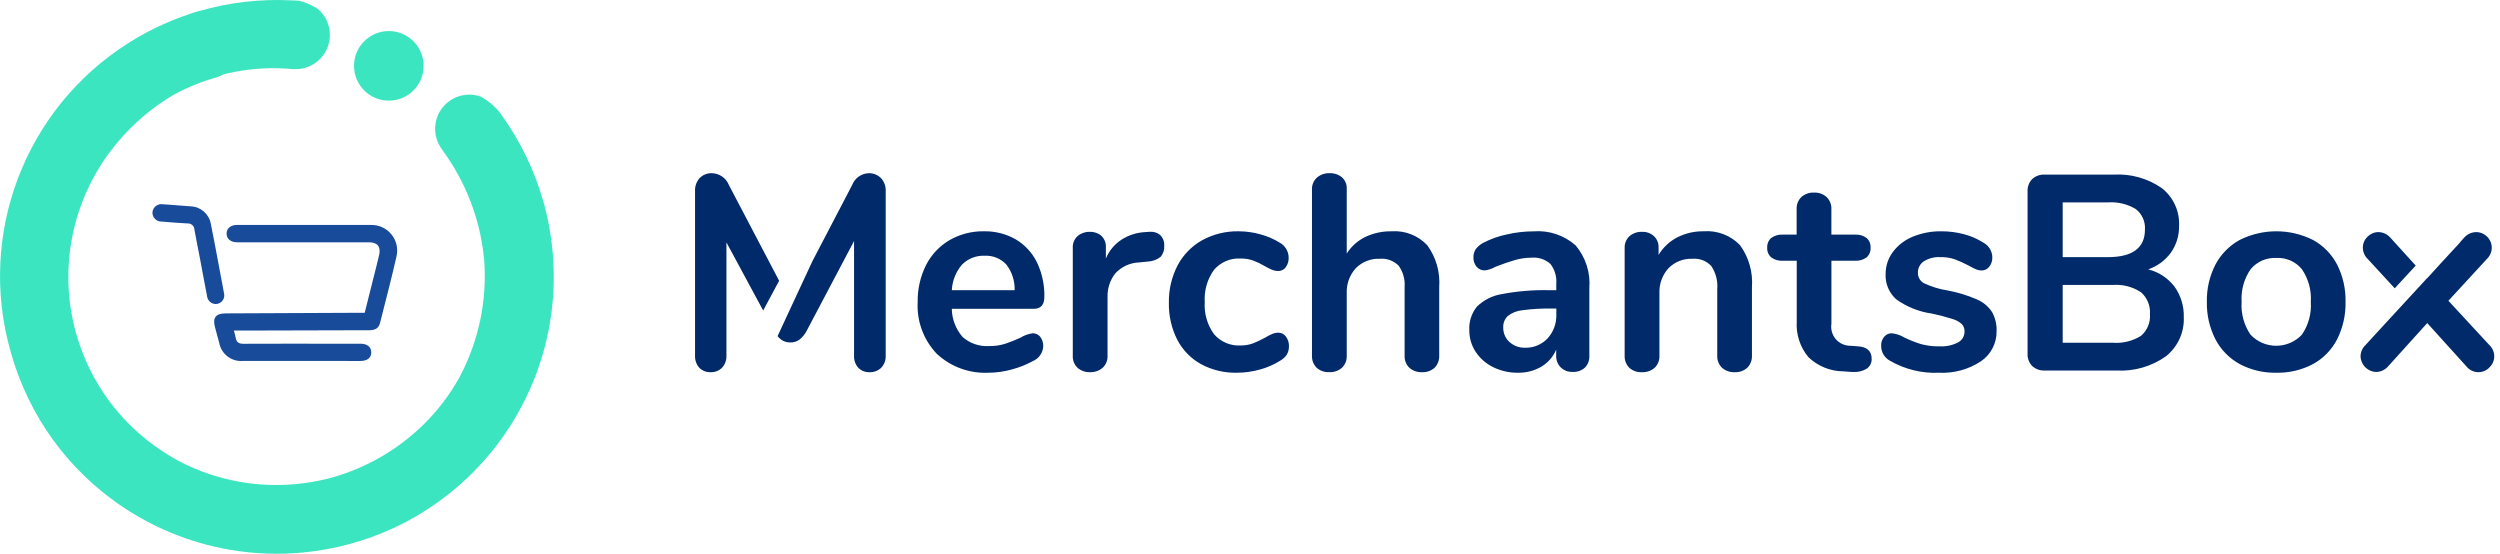
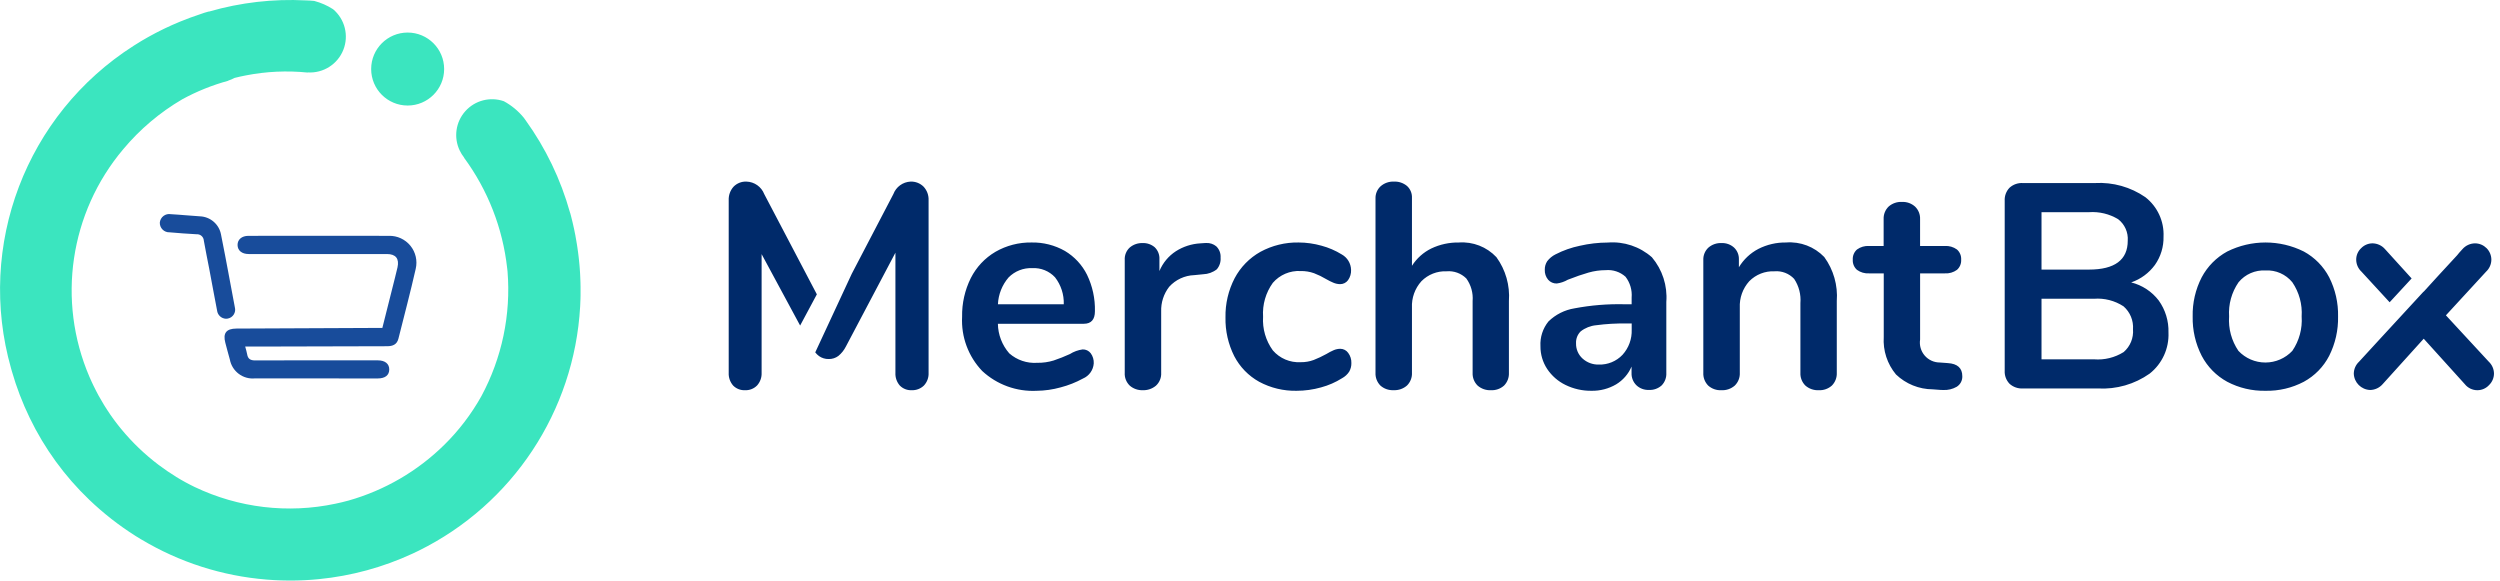
- <svg xmlns="http://www.w3.org/2000/svg" width="216.506" height="47.958" viewBox="0 0 216.506 47.958">
+ <svg xmlns="http://www.w3.org/2000/svg" width="206.506" height="47.958" viewBox="0 0 206.506 47.958">
  <defs>
-     <style>
-       .cls-1 {
-         fill: #3be5bf;
-       }
- 
-       .cls-2 {
-         fill: #184c9b;
-       }
- 
-       .cls-2, .cls-3 {
-         stroke: rgba(0,0,0,0);
-       }
- 
-       .cls-3 {
-         fill: #002a6a;
-       }
-     </style>
+     <style>.a{fill:#3be5bf;}.b{fill:#184c9b;}.b,.c{stroke:rgba(0,0,0,0);}.c{fill:#002a6a;}</style>
  </defs>
-   <g id="Group_7272" data-name="Group 7272" transform="translate(-621 -260)">
-     <g id="Logo" transform="translate(621 260)">
-       <g id="Group_7141" data-name="Group 7141">
-         <path id="Path_2539" data-name="Path 2539" class="cls-1" d="M109.719,57.734a3.014,3.014,0,1,0-3.014-3.014,3.014,3.014,0,0,0,3.014,3.014M124,72.654c0-.108,0-.216-.007-.324q-.006-.206-.015-.412c0-.1-.009-.19-.014-.286q-.012-.213-.028-.426-.011-.143-.023-.287-.018-.2-.039-.4-.017-.162-.036-.325t-.044-.349q-.026-.2-.055-.393-.02-.133-.041-.266-.039-.245-.084-.49-.014-.078-.029-.157l0-.019q-.056-.3-.119-.589l-.006-.028c-.074-.34-.152-.679-.24-1.015q-.033-.127-.068-.253s-.009-.028-.024-.067a24.167,24.167,0,0,0-3.664-7.617l-.154-.212a5.5,5.5,0,0,0-1.644-1.36,2.96,2.96,0,0,0-3.643,4.079,3.01,3.01,0,0,0,.365.581l-.009.008a18.9,18.9,0,0,1,3.561,9.126c.009.085.021.169.029.254A18.575,18.575,0,0,1,115.8,81.758a17.9,17.9,0,0,1-3.051,4,18.44,18.44,0,0,1-7.913,4.606q-.543.149-1.094.263a18.207,18.207,0,0,1-11.609-1.38l-.016-.008q-.173-.084-.345-.172l-.081-.042q-.15-.078-.3-.158l-.1-.056c-.1-.053-.194-.107-.29-.163l-.08-.047c-.106-.062-.212-.124-.317-.188L90.59,88.4q-.742-.454-1.448-.987a18.249,18.249,0,0,1-3.085-2.959l-.009-.01c-.084-.1-.167-.206-.248-.31l-.073-.093c-.059-.076-.117-.153-.175-.23l-.126-.17c-.038-.052-.076-.105-.114-.158-.056-.079-.112-.158-.167-.238l-.066-.1q-.1-.148-.2-.3l-.029-.045q-.111-.172-.219-.346l-.006-.01q-.232-.378-.445-.766l0,0q-.1-.189-.2-.381l-.024-.048q-.086-.168-.169-.337c-.022-.045-.043-.091-.065-.136q-.059-.123-.117-.248-.064-.141-.126-.283l-.045-.1a18.089,18.089,0,0,1,2.79-18.8A18.578,18.578,0,0,1,91.1,57.219a17.59,17.59,0,0,1,3.8-1.531l0-.012a3.06,3.06,0,0,0,.518-.222c.308-.079.619-.146.93-.207a17.445,17.445,0,0,1,5.125-.236l0-.012a2.96,2.96,0,0,0,2.085-5.221A5.4,5.4,0,0,0,102,49.093c-.393-.039-.308-.022-.7-.043a24.185,24.185,0,0,0-7.969.918l-.065.006c-.381.1-.3.09-.67.212-.566.185-1.124.392-1.675.618l-.029.012q-.294.121-.585.25l-.108.048q-.257.115-.511.237l-.156.075q-.237.115-.471.236l-.173.089q-.234.123-.465.251l-.156.086q-.251.141-.5.288l-.1.061q-.289.173-.572.355l-.009.006A23.868,23.868,0,0,0,76.958,79.44c.02.072.04.145.061.216l.008.028a24.02,24.02,0,0,0,1.478,3.86,23.519,23.519,0,0,0,4.91,6.751,24.315,24.315,0,0,0,3.819,2.987l.024.015q.23.145.463.284l.006,0a23.849,23.849,0,0,0,10.33,3.31l.061.005q.248.02.5.034l.16.009q.2.01.4.017l.234.007.341.006.28,0,.309,0,.3-.005.313-.011.28-.012c.119-.006.237-.013.356-.021l.226-.015c.148-.011.3-.024.443-.038l.129-.012a24.036,24.036,0,0,0,7.737-2.108q.256-.119.511-.244a23.993,23.993,0,0,0,13.33-20.15c0-.042,0-.084.006-.125.009-.18.017-.361.022-.541,0-.089,0-.179.006-.268,0-.135,0-.271,0-.406s0-.241,0-.362" transform="translate(-76.046 -49.017)" />
-         <path id="Path_2542" data-name="Path 2542" class="cls-2" d="M7802.915-297.652a1.922,1.922,0,0,1-2.082-1.564c-.132-.457-.248-.918-.372-1.376-.212-.8.08-1.172.917-1.176l11.464-.052h.589c.352-1.4.7-2.761,1.039-4.127.073-.292.146-.584.213-.877.159-.717-.141-1.1-.875-1.1q-4.471-.006-8.941,0c-.3,0-.6,0-.9,0q-.788,0-1.574,0c-.563,0-.913-.288-.922-.738s.341-.765.895-.765c3.869,0,7.737-.01,11.605,0a2.218,2.218,0,0,1,2.216,2.727c-.437,1.931-.946,3.845-1.428,5.766-.122.484-.468.625-.933.625q-4.447,0-8.9.023c-.916,0-1.833,0-2.825,0,.067.26.131.45.163.644.062.39.285.507.664.506,2.426-.011,4.852-.006,7.277-.006.951,0,1.9,0,2.854,0,.6,0,.95.29.942.763s-.346.732-.96.732Q7807.98-297.652,7802.915-297.652Zm-3.136-5.608c-.377-1.912-.275-1.524-.646-3.436-.151-.777-.309-1.553-.448-2.332a.558.558,0,0,0-.6-.53c-.743-.033-1.486-.1-2.229-.16a.778.778,0,0,1-.807-.809.779.779,0,0,1,.913-.689c.411.021.821.058,1.232.089.4.03.791.052,1.186.089a1.841,1.841,0,0,1,1.727,1.514c.551,2.764.611,3.232,1.14,6a.747.747,0,0,1-.587.932.749.749,0,0,1-.144.014A.771.771,0,0,1,7799.779-303.26Z" transform="translate(-7781.848 328.908)" />
-       </g>
-       <path id="Path_3290" data-name="Path 3290" class="cls-3" d="M136.944,17.28a6.5,6.5,0,0,1-3.165-.746,5.182,5.182,0,0,1-2.106-2.142,6.816,6.816,0,0,1-.746-3.249,6.744,6.744,0,0,1,.746-3.237,5.208,5.208,0,0,1,2.106-2.13,7.09,7.09,0,0,1,6.33,0,5.126,5.126,0,0,1,2.094,2.13,6.838,6.838,0,0,1,.734,3.237,6.912,6.912,0,0,1-.734,3.249,5.1,5.1,0,0,1-2.094,2.142A6.507,6.507,0,0,1,136.944,17.28Zm0-9.94a2.7,2.7,0,0,0-2.227.975,4.459,4.459,0,0,0-.781,2.828,4.491,4.491,0,0,0,.77,2.839,3.054,3.054,0,0,0,4.452,0,4.486,4.486,0,0,0,.771-2.839,4.5,4.5,0,0,0-.771-2.828A2.666,2.666,0,0,0,136.944,7.34Zm-29.218,9.94a7.779,7.779,0,0,1-4.236-1.035,1.441,1.441,0,0,1-.77-1.3,1.15,1.15,0,0,1,.264-.782.836.836,0,0,1,.65-.3,2.666,2.666,0,0,1,1.131.385,10.567,10.567,0,0,0,1.408.554,5.779,5.779,0,0,0,1.625.192,3.1,3.1,0,0,0,1.576-.337,1.046,1.046,0,0,0,.566-.938.907.907,0,0,0-.228-.65,2.1,2.1,0,0,0-.818-.446,17.6,17.6,0,0,0-1.794-.469,6.934,6.934,0,0,1-3.068-1.227,2.744,2.744,0,0,1-.926-2.19,3.175,3.175,0,0,1,.626-1.914A4.073,4.073,0,0,1,105.452,5.5a6.3,6.3,0,0,1,2.491-.469,7.524,7.524,0,0,1,1.949.252,5.948,5.948,0,0,1,1.685.734,1.458,1.458,0,0,1,.77,1.275,1.241,1.241,0,0,1-.265.806.81.81,0,0,1-.65.325,1.309,1.309,0,0,1-.517-.108c-.167-.072-.382-.182-.637-.325a10.266,10.266,0,0,0-1.2-.542,3.775,3.775,0,0,0-1.251-.181,2.435,2.435,0,0,0-1.408.362,1.146,1.146,0,0,0-.517.986,1,1,0,0,0,.53.915,7.6,7.6,0,0,0,2.045.626,11.692,11.692,0,0,1,2.527.771,2.971,2.971,0,0,1,1.312,1.083,3.153,3.153,0,0,1,.4,1.66,3.1,3.1,0,0,1-1.36,2.623A6.062,6.062,0,0,1,107.726,17.28Zm-36.462,0a4.729,4.729,0,0,1-2.142-.482,3.823,3.823,0,0,1-1.516-1.323,3.36,3.36,0,0,1-.554-1.878,2.983,2.983,0,0,1,.662-2.045,3.989,3.989,0,0,1,2.154-1.083,19.667,19.667,0,0,1,4.116-.337h.6V9.579a2.479,2.479,0,0,0-.506-1.721,2.163,2.163,0,0,0-1.637-.542,5.214,5.214,0,0,0-1.42.2c-.486.138-1.061.336-1.709.59a2.423,2.423,0,0,1-.915.312.908.908,0,0,1-.71-.312,1.2,1.2,0,0,1-.277-.819,1.238,1.238,0,0,1,.2-.71,1.955,1.955,0,0,1,.686-.566A7.853,7.853,0,0,1,70.313,5.3a10.416,10.416,0,0,1,2.3-.265,4.921,4.921,0,0,1,3.646,1.216A5.107,5.107,0,0,1,77.449,9.94v5.873a1.365,1.365,0,0,1-.385,1.023A1.465,1.465,0,0,1,76,17.209a1.413,1.413,0,0,1-1.023-.386,1.349,1.349,0,0,1-.4-1.011v-.53A3.157,3.157,0,0,1,73.3,16.751,3.886,3.886,0,0,1,71.264,17.28Zm2.888-5.559a16.74,16.74,0,0,0-2.5.144,2.448,2.448,0,0,0-1.275.506,1.292,1.292,0,0,0-.385.986,1.641,1.641,0,0,0,.542,1.264,1.917,1.917,0,0,0,1.335.493,2.583,2.583,0,0,0,1.962-.806,2.93,2.93,0,0,0,.758-2.081v-.506ZM46.907,17.28a6.262,6.262,0,0,1-3.092-.746,5.112,5.112,0,0,1-2.058-2.119,6.8,6.8,0,0,1-.722-3.2,6.752,6.752,0,0,1,.758-3.237A5.386,5.386,0,0,1,43.923,5.8a6.365,6.365,0,0,1,3.153-.77,7.042,7.042,0,0,1,1.889.265,6.257,6.257,0,0,1,1.673.721,1.5,1.5,0,0,1,.771,1.275,1.36,1.36,0,0,1-.253.855.8.8,0,0,1-.661.325,1.437,1.437,0,0,1-.554-.121,4.779,4.779,0,0,1-.577-.288,6.476,6.476,0,0,0-1.011-.493,3.142,3.142,0,0,0-1.107-.181,2.826,2.826,0,0,0-2.3.975,4.315,4.315,0,0,0-.806,2.8,4.274,4.274,0,0,0,.806,2.78,2.826,2.826,0,0,0,2.3.975,2.965,2.965,0,0,0,1.071-.181,8.9,8.9,0,0,0,1.047-.493,4.777,4.777,0,0,1,.626-.325,1.414,1.414,0,0,1,.53-.108.8.8,0,0,1,.65.337,1.327,1.327,0,0,1,.264.842,1.367,1.367,0,0,1-.18.71,1.641,1.641,0,0,1-.59.542A6.322,6.322,0,0,1,48.929,17,7.483,7.483,0,0,1,46.907,17.28Zm-21.468,0a6.161,6.161,0,0,1-4.5-1.636,6.029,6.029,0,0,1-1.66-4.477A6.9,6.9,0,0,1,20,7.966,5.275,5.275,0,0,1,22.034,5.8a5.785,5.785,0,0,1,2.972-.77,5.357,5.357,0,0,1,2.768.7A4.75,4.75,0,0,1,29.6,7.7a6.576,6.576,0,0,1,.65,3.009c0,.687-.308,1.035-.915,1.035h-7.1a3.8,3.8,0,0,0,.939,2.443,3.171,3.171,0,0,0,2.31.782,4.4,4.4,0,0,0,1.36-.192,13.592,13.592,0,0,0,1.336-.53,2.663,2.663,0,0,1,1.059-.385.813.813,0,0,1,.661.313,1.3,1.3,0,0,1,.253.842,1.466,1.466,0,0,1-.891,1.251A8.057,8.057,0,0,1,27.412,17,7.67,7.67,0,0,1,25.439,17.28ZM25.078,7.148a2.593,2.593,0,0,0-1.961.77,3.66,3.66,0,0,0-.879,2.214h5.439a3.444,3.444,0,0,0-.722-2.226A2.389,2.389,0,0,0,25.078,7.148ZM154.441,17.232a1.325,1.325,0,0,1-1.035-.5l-3.394-3.755-3.393,3.755a1.4,1.4,0,0,1-1.035.482,1.4,1.4,0,0,1-1.348-1.348,1.366,1.366,0,0,1,.433-.987l1.581-1.722L150,9.088l.008.009,1.21-1.328,1.553-1.682.181-.221.257-.283a1.4,1.4,0,0,1,1.035-.482A1.357,1.357,0,0,1,155.6,6.45a1.368,1.368,0,0,1-.433.987l-3.322,3.61,3.538,3.826a1.369,1.369,0,0,1,.433.987,1.335,1.335,0,0,1-.41.951A1.3,1.3,0,0,1,154.441,17.232Zm-64.4,0a1.556,1.556,0,0,1-1.107-.385,1.39,1.39,0,0,1-.409-1.059V10.036a3.138,3.138,0,0,0-.517-2,2,2,0,0,0-1.625-.626,2.757,2.757,0,0,0-2.082.818,3.052,3.052,0,0,0-.782,2.19v5.367a1.388,1.388,0,0,1-.409,1.059A1.554,1.554,0,0,1,82,17.232a1.514,1.514,0,0,1-1.095-.385,1.411,1.411,0,0,1-.4-1.059V6.474a1.33,1.33,0,0,1,.409-1.011,1.556,1.556,0,0,1,1.107-.385,1.443,1.443,0,0,1,1.023.372,1.282,1.282,0,0,1,.4.975v.65a4.089,4.089,0,0,1,1.612-1.516,4.887,4.887,0,0,1,2.287-.529,3.95,3.95,0,0,1,3.152,1.2,5.481,5.481,0,0,1,1.035,3.634v5.921a1.414,1.414,0,0,1-.4,1.059A1.512,1.512,0,0,1,90.036,17.232Zm-27.076,0a1.556,1.556,0,0,1-1.107-.385,1.39,1.39,0,0,1-.409-1.059V9.867A2.8,2.8,0,0,0,60.927,8a2.06,2.06,0,0,0-1.625-.59,2.757,2.757,0,0,0-2.082.818,3.052,3.052,0,0,0-.782,2.19v5.367a1.388,1.388,0,0,1-.409,1.059,1.554,1.554,0,0,1-1.107.385,1.514,1.514,0,0,1-1.095-.385,1.411,1.411,0,0,1-.4-1.059V1.4A1.311,1.311,0,0,1,53.851.385,1.564,1.564,0,0,1,54.946,0a1.583,1.583,0,0,1,1.083.361,1.253,1.253,0,0,1,.409.987V6.956a3.956,3.956,0,0,1,1.6-1.432,5.094,5.094,0,0,1,2.274-.493,3.878,3.878,0,0,1,3.1,1.209,5.486,5.486,0,0,1,1.035,3.628v5.921a1.414,1.414,0,0,1-.4,1.059A1.512,1.512,0,0,1,62.96,17.232Zm-28.76,0a1.565,1.565,0,0,1-1.071-.372,1.362,1.362,0,0,1-.421-1.071V6.474a1.293,1.293,0,0,1,.421-1.035,1.563,1.563,0,0,1,1.047-.361,1.454,1.454,0,0,1,1.011.348,1.284,1.284,0,0,1,.386,1v.963a3.586,3.586,0,0,1,1.36-1.637,4.193,4.193,0,0,1,2.009-.65l.337-.023c.059,0,.114-.007.163-.007a1.217,1.217,0,0,1,.823.271,1.184,1.184,0,0,1,.361.939,1.321,1.321,0,0,1-.312.963,1.931,1.931,0,0,1-1.131.409l-.722.072a2.936,2.936,0,0,0-2.082.963,3.163,3.163,0,0,0-.661,2.045v5.054a1.342,1.342,0,0,1-.433,1.071A1.608,1.608,0,0,1,34.2,17.232Zm-19.086,0a1.293,1.293,0,0,1-.986-.385,1.493,1.493,0,0,1-.362-1.059V5.873l-4.091,7.75a2.4,2.4,0,0,1-.626.782,1.292,1.292,0,0,1-.794.252,1.334,1.334,0,0,1-.795-.241,1.613,1.613,0,0,1-.317-.308l3.017-6.493L13.6,1.035A1.6,1.6,0,0,1,15.018,0,1.449,1.449,0,0,1,16.1.422,1.545,1.545,0,0,1,16.51,1.54V15.788a1.434,1.434,0,0,1-.386,1.059A1.372,1.372,0,0,1,15.114,17.232Zm-13.766,0a1.294,1.294,0,0,1-.987-.385A1.493,1.493,0,0,1,0,15.788V1.54A1.571,1.571,0,0,1,.4.422,1.405,1.405,0,0,1,1.468,0,1.625,1.625,0,0,1,2.936,1.035L7.281,9.313,5.9,11.891l-3.182-5.9v9.8a1.473,1.473,0,0,1-.372,1.047A1.311,1.311,0,0,1,1.348,17.232Zm98.978-.017c-.069,0-.146,0-.229-.007l-.65-.048a4.426,4.426,0,0,1-3.032-1.228,4.4,4.4,0,0,1-1.011-3.1V7.581H94.2a1.535,1.535,0,0,1-1-.289,1.035,1.035,0,0,1-.349-.842,1.035,1.035,0,0,1,.349-.842,1.535,1.535,0,0,1,1-.289h1.2V3.1a1.363,1.363,0,0,1,.41-1.036,1.552,1.552,0,0,1,1.106-.385A1.519,1.519,0,0,1,98,2.069a1.363,1.363,0,0,1,.41,1.036V5.319h2.045a1.535,1.535,0,0,1,1,.289,1.035,1.035,0,0,1,.349.842,1.035,1.035,0,0,1-.349.842,1.535,1.535,0,0,1-1,.289H98.412v5.463a1.648,1.648,0,0,0,1.636,1.9l.65.048c.8.048,1.2.413,1.2,1.083a.979.979,0,0,1-.469.878A2.04,2.04,0,0,1,100.326,17.215Zm22.78-.127H116.9A1.514,1.514,0,0,1,115.8,16.7a1.444,1.444,0,0,1-.4-1.083V1.589a1.444,1.444,0,0,1,.4-1.083A1.514,1.514,0,0,1,116.9.12h5.969a6.648,6.648,0,0,1,4.151,1.168,3.91,3.91,0,0,1,1.5,3.261,3.9,3.9,0,0,1-.711,2.334,4.073,4.073,0,0,1-1.961,1.445,4.12,4.12,0,0,1,2.274,1.492,4.325,4.325,0,0,1,.806,2.647,4.1,4.1,0,0,1-1.553,3.394A6.746,6.746,0,0,1,123.105,17.088Zm-4.67-7.413v5.006h4.332a4.019,4.019,0,0,0,2.455-.6,2.244,2.244,0,0,0,.77-1.877,2.3,2.3,0,0,0-.782-1.9,3.914,3.914,0,0,0-2.443-.626Zm0-7.148V7.268h3.923c2.124,0,3.2-.8,3.2-2.383a2.064,2.064,0,0,0-.794-1.78,4.11,4.11,0,0,0-2.407-.578Zm28.758,7.444h0l-2.331-2.533a1.366,1.366,0,0,1-.433-.987,1.285,1.285,0,0,1,.409-.951,1.314,1.314,0,0,1,.939-.4,1.4,1.4,0,0,1,1.035.482L149.013,8,147.194,9.97Z" transform="translate(60.193 15)" />
-     </g>
-   </g>
+   <path class="a" d="M109.719,57.734a3.014,3.014,0,1,0-3.014-3.014,3.014,3.014,0,0,0,3.014,3.014M124,72.654c0-.108,0-.216-.007-.324q-.006-.206-.015-.412c0-.1-.009-.19-.014-.286q-.012-.213-.028-.426-.011-.143-.023-.287-.018-.2-.039-.4-.017-.162-.036-.325t-.044-.349q-.026-.2-.055-.393-.02-.133-.041-.266-.039-.245-.084-.49-.014-.078-.029-.157l0-.019q-.056-.3-.119-.589l-.006-.028c-.074-.34-.152-.679-.24-1.015q-.033-.127-.068-.253s-.009-.028-.024-.067a24.167,24.167,0,0,0-3.664-7.617l-.154-.212a5.5,5.5,0,0,0-1.644-1.36,2.96,2.96,0,0,0-3.643,4.079,3.01,3.01,0,0,0,.365.581l-.009.008a18.9,18.9,0,0,1,3.561,9.126c.009.085.021.169.029.254A18.575,18.575,0,0,1,115.8,81.758a17.9,17.9,0,0,1-3.051,4,18.44,18.44,0,0,1-7.913,4.606q-.543.149-1.094.263a18.207,18.207,0,0,1-11.609-1.38l-.016-.008q-.173-.084-.345-.172l-.081-.042q-.15-.078-.3-.158l-.1-.056c-.1-.053-.194-.107-.29-.163l-.08-.047c-.106-.062-.212-.124-.317-.188L90.59,88.4q-.742-.454-1.448-.987a18.249,18.249,0,0,1-3.085-2.959l-.009-.01c-.084-.1-.167-.206-.248-.31l-.073-.093c-.059-.076-.117-.153-.175-.23l-.126-.17c-.038-.052-.076-.105-.114-.158-.056-.079-.112-.158-.167-.238l-.066-.1q-.1-.148-.2-.3l-.029-.045q-.111-.172-.219-.346l-.006-.01q-.232-.378-.445-.766l0,0q-.1-.189-.2-.381l-.024-.048q-.086-.168-.169-.337c-.022-.045-.043-.091-.065-.136q-.059-.123-.117-.248-.064-.141-.126-.283l-.045-.1a18.089,18.089,0,0,1,2.79-18.8A18.578,18.578,0,0,1,91.1,57.219a17.59,17.59,0,0,1,3.8-1.531l0-.012a3.06,3.06,0,0,0,.518-.222c.308-.079.619-.146.93-.207a17.445,17.445,0,0,1,5.125-.236l0-.012a2.96,2.96,0,0,0,2.085-5.221A5.4,5.4,0,0,0,102,49.093c-.393-.039-.308-.022-.7-.043a24.185,24.185,0,0,0-7.969.918l-.065.006c-.381.1-.3.09-.67.212-.566.185-1.124.392-1.675.618l-.029.012q-.294.121-.585.25l-.108.048q-.257.115-.511.237l-.156.075q-.237.115-.471.236l-.173.089q-.234.123-.465.251l-.156.086q-.251.141-.5.288l-.1.061q-.289.173-.572.355l-.009.006A23.868,23.868,0,0,0,76.958,79.44c.02.072.04.145.061.216l.008.028a24.02,24.02,0,0,0,1.478,3.86,23.519,23.519,0,0,0,4.91,6.751,24.315,24.315,0,0,0,3.819,2.987l.024.015q.23.145.463.284l.006,0a23.849,23.849,0,0,0,10.33,3.31l.061.005q.248.02.5.034l.16.009q.2.01.4.017l.234.007.341.006.28,0,.309,0,.3-.005.313-.011.28-.012c.119-.006.237-.013.356-.021l.226-.015c.148-.011.3-.024.443-.038l.129-.012a24.036,24.036,0,0,0,7.737-2.108q.256-.119.511-.244a23.993,23.993,0,0,0,13.33-20.15c0-.042,0-.084.006-.125.009-.18.017-.361.022-.541,0-.089,0-.179.006-.268,0-.135,0-.271,0-.406s0-.241,0-.362" transform="translate(-76.046 -49.017)" />
+   <path class="b" d="M7802.915-297.652a1.922,1.922,0,0,1-2.082-1.564c-.132-.457-.248-.918-.372-1.376-.212-.8.08-1.172.917-1.176l11.464-.052h.589c.352-1.4.7-2.761,1.039-4.127.073-.292.146-.584.213-.877.159-.717-.141-1.1-.875-1.1q-4.471-.006-8.941,0c-.3,0-.6,0-.9,0q-.788,0-1.574,0c-.563,0-.913-.288-.922-.738s.341-.765.895-.765c3.869,0,7.737-.01,11.605,0a2.218,2.218,0,0,1,2.216,2.727c-.437,1.931-.946,3.845-1.428,5.766-.122.484-.468.625-.933.625q-4.447,0-8.9.023c-.916,0-1.833,0-2.825,0,.067.26.131.45.163.644.062.39.285.507.664.506,2.426-.011,4.852-.006,7.277-.006.951,0,1.9,0,2.854,0,.6,0,.95.29.942.763s-.346.732-.96.732Q7807.98-297.652,7802.915-297.652Zm-3.136-5.608c-.377-1.912-.275-1.524-.646-3.436-.151-.777-.309-1.553-.448-2.332a.558.558,0,0,0-.6-.53c-.743-.033-1.486-.1-2.229-.16a.778.778,0,0,1-.807-.809.779.779,0,0,1,.913-.689c.411.021.821.058,1.232.089.4.03.791.052,1.186.089a1.841,1.841,0,0,1,1.727,1.514c.551,2.764.611,3.232,1.14,6a.747.747,0,0,1-.587.932.749.749,0,0,1-.144.014A.771.771,0,0,1,7799.779-303.26Z" transform="translate(-7781.848 328.908)" />
+   <path class="c" d="M126.944,17.28a6.5,6.5,0,0,1-3.165-.746,5.182,5.182,0,0,1-2.106-2.142,6.816,6.816,0,0,1-.746-3.249,6.744,6.744,0,0,1,.746-3.237,5.208,5.208,0,0,1,2.106-2.13,7.09,7.09,0,0,1,6.33,0,5.126,5.126,0,0,1,2.094,2.13,6.838,6.838,0,0,1,.734,3.237,6.912,6.912,0,0,1-.734,3.249,5.1,5.1,0,0,1-2.094,2.142A6.507,6.507,0,0,1,126.944,17.28Zm0-9.94a2.7,2.7,0,0,0-2.227.975,4.459,4.459,0,0,0-.781,2.828,4.491,4.491,0,0,0,.77,2.839,3.054,3.054,0,0,0,4.452,0,4.486,4.486,0,0,0,.771-2.839,4.5,4.5,0,0,0-.771-2.828A2.666,2.666,0,0,0,126.944,7.34Zm-55.68,9.94a4.729,4.729,0,0,1-2.142-.482,3.823,3.823,0,0,1-1.516-1.323,3.36,3.36,0,0,1-.554-1.878,2.983,2.983,0,0,1,.662-2.045,3.989,3.989,0,0,1,2.154-1.083,19.667,19.667,0,0,1,4.116-.337h.6V9.579a2.479,2.479,0,0,0-.506-1.721,2.163,2.163,0,0,0-1.637-.542,5.214,5.214,0,0,0-1.42.2c-.486.138-1.061.336-1.709.59a2.423,2.423,0,0,1-.915.312.908.908,0,0,1-.71-.312,1.2,1.2,0,0,1-.277-.819,1.238,1.238,0,0,1,.2-.71,1.955,1.955,0,0,1,.686-.566A7.853,7.853,0,0,1,70.313,5.3a10.416,10.416,0,0,1,2.3-.265,4.921,4.921,0,0,1,3.646,1.216A5.107,5.107,0,0,1,77.449,9.94v5.873a1.365,1.365,0,0,1-.385,1.023A1.465,1.465,0,0,1,76,17.209a1.413,1.413,0,0,1-1.023-.386,1.349,1.349,0,0,1-.4-1.011v-.53A3.157,3.157,0,0,1,73.3,16.751,3.886,3.886,0,0,1,71.264,17.28Zm2.888-5.559a16.74,16.74,0,0,0-2.5.144,2.448,2.448,0,0,0-1.275.506,1.292,1.292,0,0,0-.385.986,1.641,1.641,0,0,0,.542,1.264,1.917,1.917,0,0,0,1.335.493,2.583,2.583,0,0,0,1.962-.806,2.93,2.93,0,0,0,.758-2.081v-.506ZM46.907,17.28a6.262,6.262,0,0,1-3.092-.746,5.112,5.112,0,0,1-2.058-2.119,6.8,6.8,0,0,1-.722-3.2,6.752,6.752,0,0,1,.758-3.237A5.386,5.386,0,0,1,43.923,5.8a6.365,6.365,0,0,1,3.153-.77,7.042,7.042,0,0,1,1.889.265,6.257,6.257,0,0,1,1.673.721,1.5,1.5,0,0,1,.771,1.275,1.36,1.36,0,0,1-.253.855.8.8,0,0,1-.661.325,1.437,1.437,0,0,1-.554-.121,4.779,4.779,0,0,1-.577-.288,6.476,6.476,0,0,0-1.011-.493,3.142,3.142,0,0,0-1.107-.181,2.826,2.826,0,0,0-2.3.975,4.315,4.315,0,0,0-.806,2.8,4.274,4.274,0,0,0,.806,2.78,2.826,2.826,0,0,0,2.3.975,2.965,2.965,0,0,0,1.071-.181,8.9,8.9,0,0,0,1.047-.493,4.777,4.777,0,0,1,.626-.325,1.414,1.414,0,0,1,.53-.108.8.8,0,0,1,.65.337,1.327,1.327,0,0,1,.264.842,1.367,1.367,0,0,1-.18.71,1.641,1.641,0,0,1-.59.542A6.322,6.322,0,0,1,48.929,17,7.483,7.483,0,0,1,46.907,17.28Zm-21.468,0a6.161,6.161,0,0,1-4.5-1.636,6.029,6.029,0,0,1-1.66-4.477A6.9,6.9,0,0,1,20,7.966,5.275,5.275,0,0,1,22.034,5.8a5.785,5.785,0,0,1,2.972-.77,5.357,5.357,0,0,1,2.768.7A4.75,4.75,0,0,1,29.6,7.7a6.576,6.576,0,0,1,.65,3.009c0,.687-.308,1.035-.915,1.035h-7.1a3.8,3.8,0,0,0,.939,2.443,3.171,3.171,0,0,0,2.31.782,4.4,4.4,0,0,0,1.36-.192,13.592,13.592,0,0,0,1.336-.53,2.663,2.663,0,0,1,1.059-.385.813.813,0,0,1,.661.313,1.3,1.3,0,0,1,.253.842,1.466,1.466,0,0,1-.891,1.251A8.057,8.057,0,0,1,27.412,17,7.67,7.67,0,0,1,25.439,17.28ZM25.078,7.148a2.593,2.593,0,0,0-1.961.77,3.66,3.66,0,0,0-.879,2.214h5.439a3.444,3.444,0,0,0-.722-2.226A2.389,2.389,0,0,0,25.078,7.148ZM144.441,17.232a1.325,1.325,0,0,1-1.035-.5l-3.394-3.755-3.393,3.755a1.4,1.4,0,0,1-1.035.482,1.4,1.4,0,0,1-1.348-1.348,1.366,1.366,0,0,1,.433-.987l1.581-1.722L140,9.088l.008.009,1.21-1.328,1.553-1.682.181-.221.257-.283a1.4,1.4,0,0,1,1.035-.482A1.357,1.357,0,0,1,145.6,6.45a1.368,1.368,0,0,1-.433.987l-3.322,3.61,3.538,3.826a1.369,1.369,0,0,1,.433.987,1.335,1.335,0,0,1-.41.951A1.3,1.3,0,0,1,144.441,17.232Zm-54.4,0a1.556,1.556,0,0,1-1.107-.385,1.39,1.39,0,0,1-.409-1.059V10.036a3.138,3.138,0,0,0-.517-2,2,2,0,0,0-1.625-.626,2.757,2.757,0,0,0-2.082.818,3.052,3.052,0,0,0-.782,2.19v5.367a1.388,1.388,0,0,1-.409,1.059A1.554,1.554,0,0,1,82,17.232a1.514,1.514,0,0,1-1.095-.385,1.411,1.411,0,0,1-.4-1.059V6.474a1.33,1.33,0,0,1,.409-1.011,1.556,1.556,0,0,1,1.107-.385,1.443,1.443,0,0,1,1.023.372,1.282,1.282,0,0,1,.4.975v.65a4.089,4.089,0,0,1,1.612-1.516,4.887,4.887,0,0,1,2.287-.529,3.95,3.95,0,0,1,3.152,1.2,5.481,5.481,0,0,1,1.035,3.634v5.921a1.414,1.414,0,0,1-.4,1.059A1.512,1.512,0,0,1,90.036,17.232Zm-27.076,0a1.556,1.556,0,0,1-1.107-.385,1.39,1.39,0,0,1-.409-1.059V9.867A2.8,2.8,0,0,0,60.927,8a2.06,2.06,0,0,0-1.625-.59,2.757,2.757,0,0,0-2.082.818,3.052,3.052,0,0,0-.782,2.19v5.367a1.388,1.388,0,0,1-.409,1.059,1.554,1.554,0,0,1-1.107.385,1.514,1.514,0,0,1-1.095-.385,1.411,1.411,0,0,1-.4-1.059V1.4A1.311,1.311,0,0,1,53.851.385,1.564,1.564,0,0,1,54.946,0a1.583,1.583,0,0,1,1.083.361,1.253,1.253,0,0,1,.409.987V6.956a3.956,3.956,0,0,1,1.6-1.432,5.094,5.094,0,0,1,2.274-.493,3.878,3.878,0,0,1,3.1,1.209,5.486,5.486,0,0,1,1.035,3.628v5.921a1.414,1.414,0,0,1-.4,1.059A1.512,1.512,0,0,1,62.96,17.232Zm-28.76,0a1.565,1.565,0,0,1-1.071-.372,1.362,1.362,0,0,1-.421-1.071V6.474a1.293,1.293,0,0,1,.421-1.035,1.563,1.563,0,0,1,1.047-.361,1.454,1.454,0,0,1,1.011.348,1.284,1.284,0,0,1,.386,1v.963a3.586,3.586,0,0,1,1.36-1.637,4.193,4.193,0,0,1,2.009-.65l.337-.023c.059,0,.114-.007.163-.007a1.217,1.217,0,0,1,.823.271,1.184,1.184,0,0,1,.361.939,1.321,1.321,0,0,1-.312.963,1.931,1.931,0,0,1-1.131.409l-.722.072a2.936,2.936,0,0,0-2.082.963,3.163,3.163,0,0,0-.661,2.045v5.054a1.342,1.342,0,0,1-.433,1.071A1.608,1.608,0,0,1,34.2,17.232Zm-19.086,0a1.293,1.293,0,0,1-.986-.385,1.493,1.493,0,0,1-.362-1.059V5.873l-4.091,7.75a2.4,2.4,0,0,1-.626.782,1.292,1.292,0,0,1-.794.252,1.334,1.334,0,0,1-.795-.241,1.613,1.613,0,0,1-.317-.308l3.017-6.493L13.6,1.035A1.6,1.6,0,0,1,15.018,0,1.449,1.449,0,0,1,16.1.422,1.545,1.545,0,0,1,16.51,1.54V15.788a1.434,1.434,0,0,1-.386,1.059A1.372,1.372,0,0,1,15.114,17.232Zm-13.766,0a1.294,1.294,0,0,1-.987-.385A1.493,1.493,0,0,1,0,15.788V1.54A1.571,1.571,0,0,1,.4.422,1.405,1.405,0,0,1,1.468,0,1.625,1.625,0,0,1,2.936,1.035L7.281,9.313,5.9,11.891l-3.182-5.9v9.8a1.473,1.473,0,0,1-.372,1.047A1.311,1.311,0,0,1,1.348,17.232Zm98.978-.017c-.069,0-.146,0-.229-.007l-.65-.048a4.426,4.426,0,0,1-3.032-1.228,4.4,4.4,0,0,1-1.011-3.1V7.581H94.2a1.535,1.535,0,0,1-1-.289,1.035,1.035,0,0,1-.349-.842,1.035,1.035,0,0,1,.349-.842,1.535,1.535,0,0,1,1-.289h1.2V3.1a1.363,1.363,0,0,1,.41-1.036,1.552,1.552,0,0,1,1.106-.385A1.519,1.519,0,0,1,98,2.069a1.363,1.363,0,0,1,.41,1.036V5.319h2.045a1.535,1.535,0,0,1,1,.289,1.035,1.035,0,0,1,.349.842,1.035,1.035,0,0,1-.349.842,1.535,1.535,0,0,1-1,.289H98.412v5.463a1.648,1.648,0,0,0,1.636,1.9l.65.048c.8.048,1.2.413,1.2,1.083a.979.979,0,0,1-.469.878A2.04,2.04,0,0,1,100.326,17.215Zm12.78-.127H106.9A1.514,1.514,0,0,1,105.8,16.7a1.444,1.444,0,0,1-.4-1.083V1.589a1.444,1.444,0,0,1,.4-1.083A1.514,1.514,0,0,1,106.9.12h5.969a6.648,6.648,0,0,1,4.151,1.168,3.91,3.91,0,0,1,1.5,3.261,3.9,3.9,0,0,1-.711,2.334,4.073,4.073,0,0,1-1.961,1.445,4.12,4.12,0,0,1,2.274,1.492,4.325,4.325,0,0,1,.806,2.647,4.1,4.1,0,0,1-1.553,3.394A6.746,6.746,0,0,1,113.105,17.088Zm-4.67-7.413v5.006h4.332a4.019,4.019,0,0,0,2.455-.6,2.244,2.244,0,0,0,.77-1.877,2.3,2.3,0,0,0-.782-1.9,3.914,3.914,0,0,0-2.443-.626Zm0-7.148V7.268h3.923c2.124,0,3.2-.8,3.2-2.383a2.064,2.064,0,0,0-.794-1.78,4.11,4.11,0,0,0-2.407-.578Zm28.758,7.444h0l-2.331-2.533a1.366,1.366,0,0,1-.433-.987,1.285,1.285,0,0,1,.409-.951,1.314,1.314,0,0,1,.939-.4,1.4,1.4,0,0,1,1.035.482L139.013,8,137.194,9.97Z" transform="translate(60.193 15)" />
</svg>
